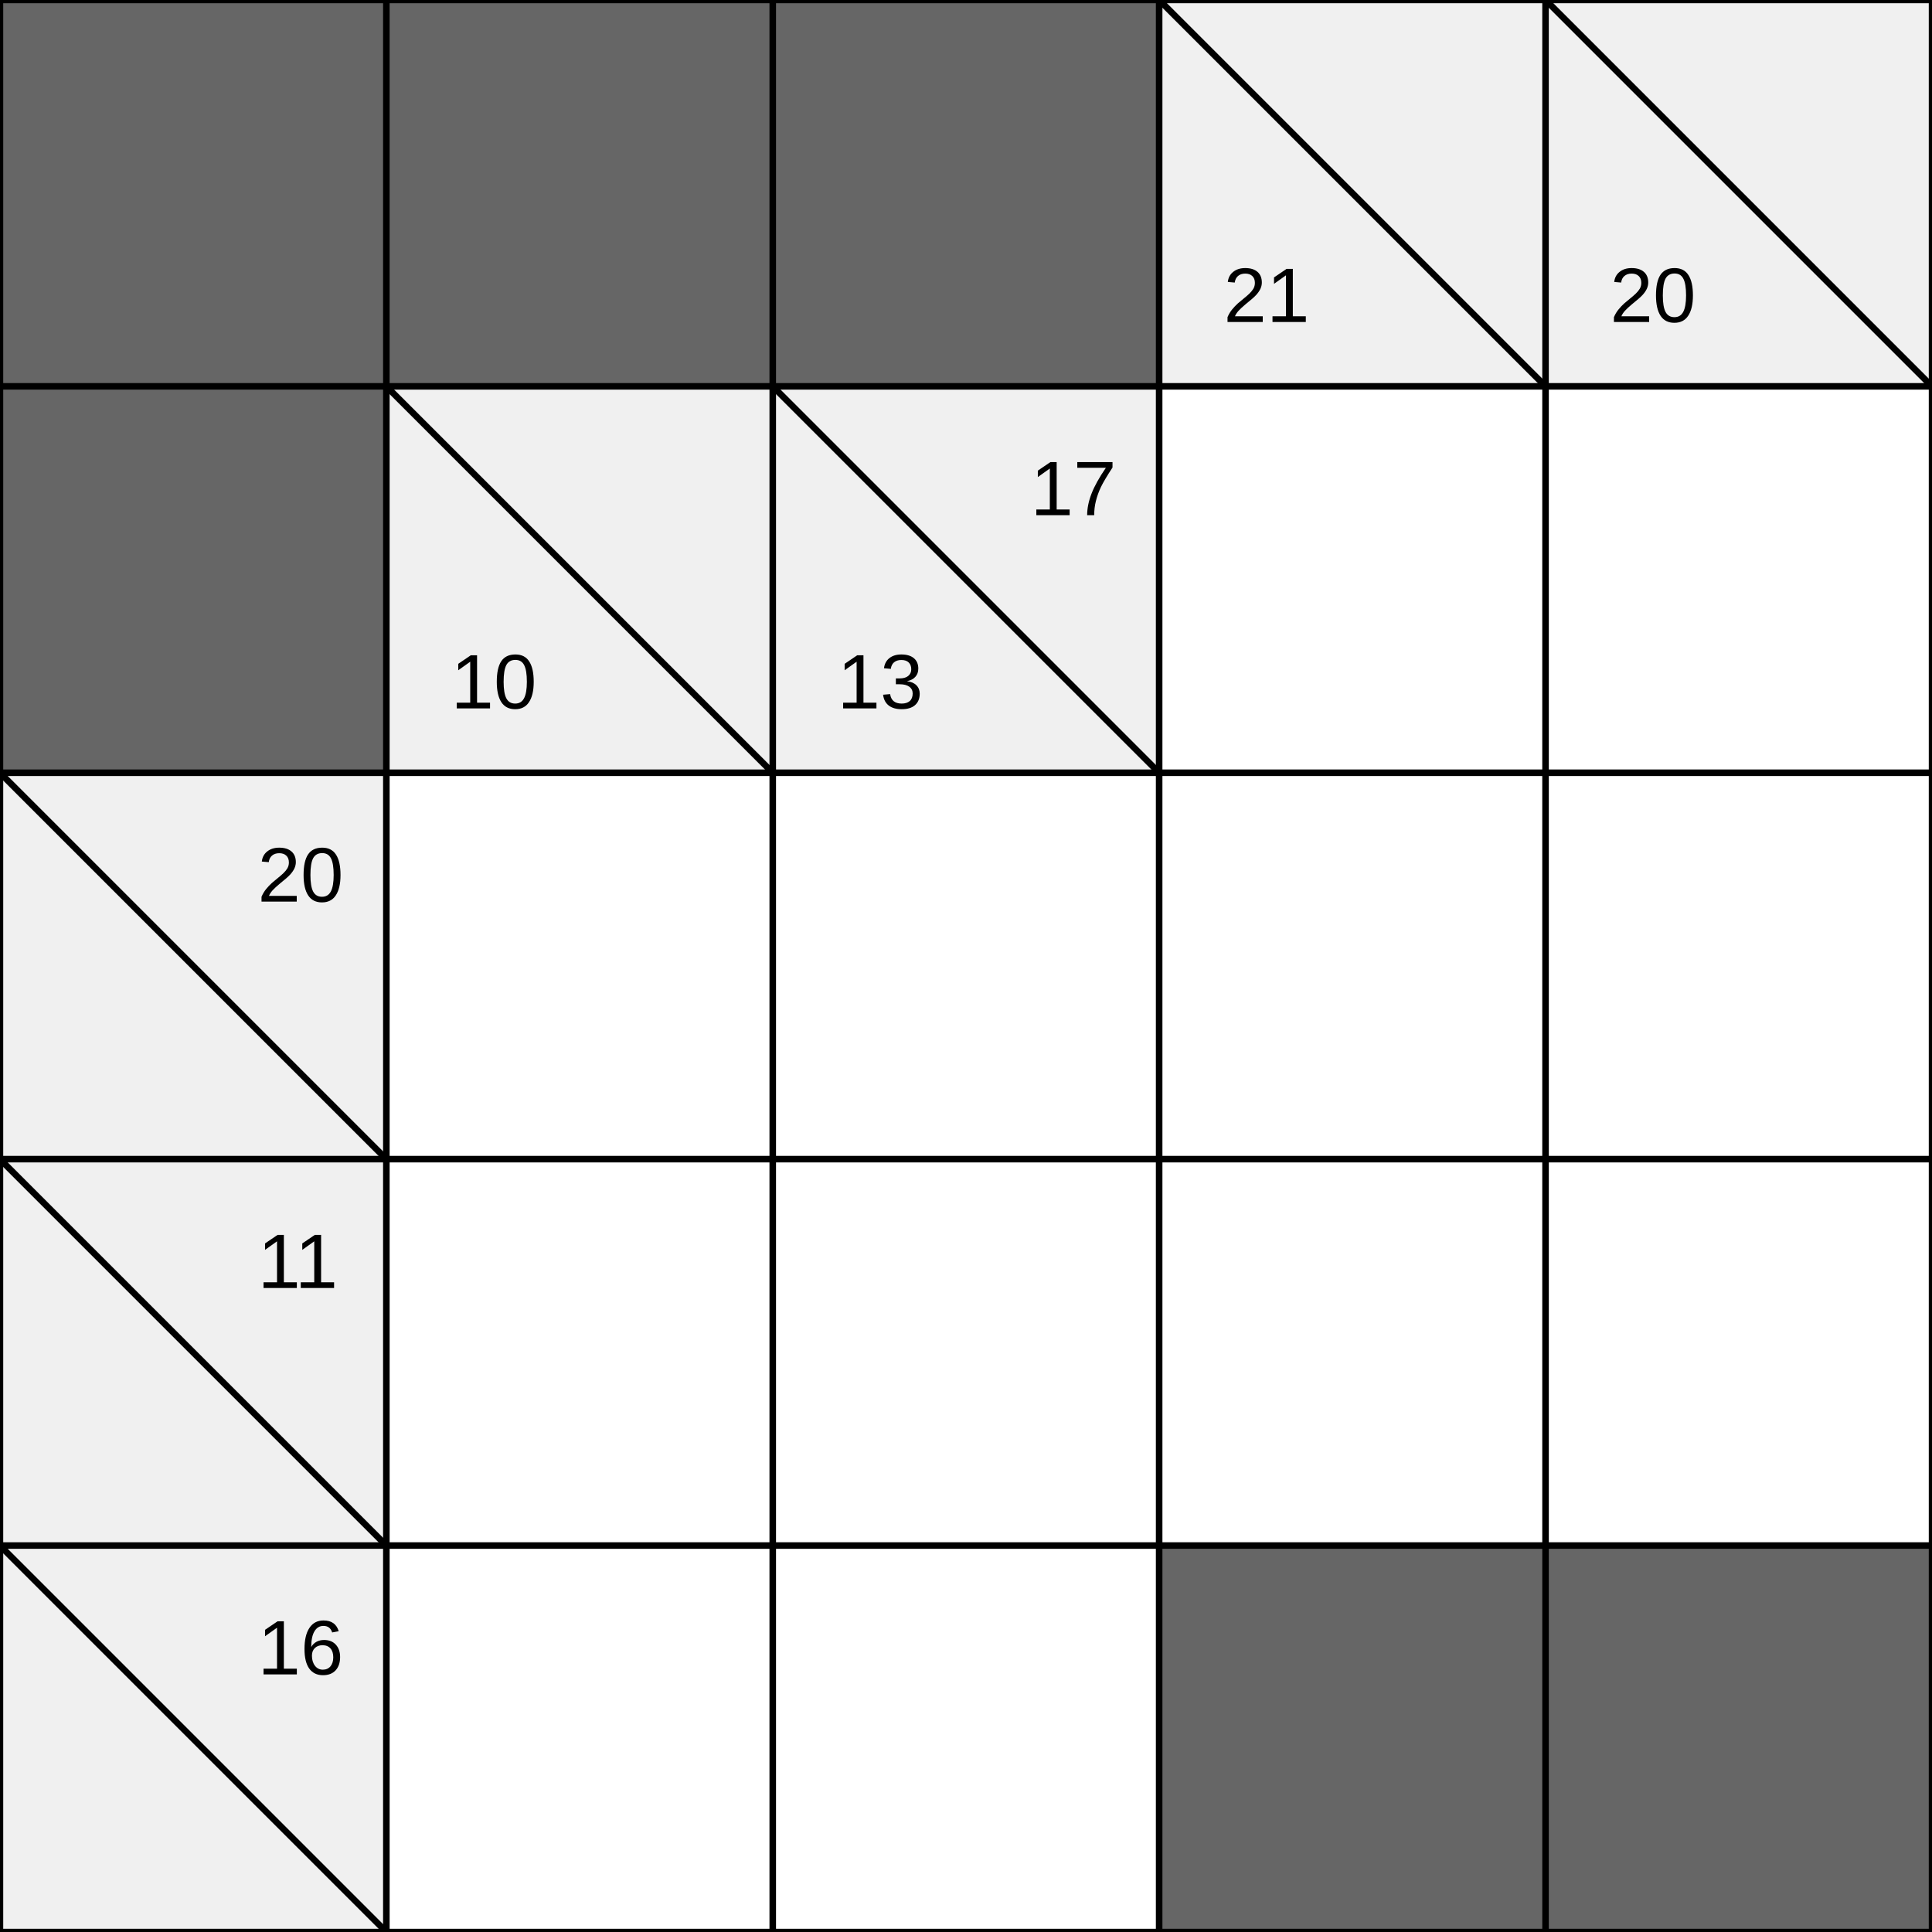
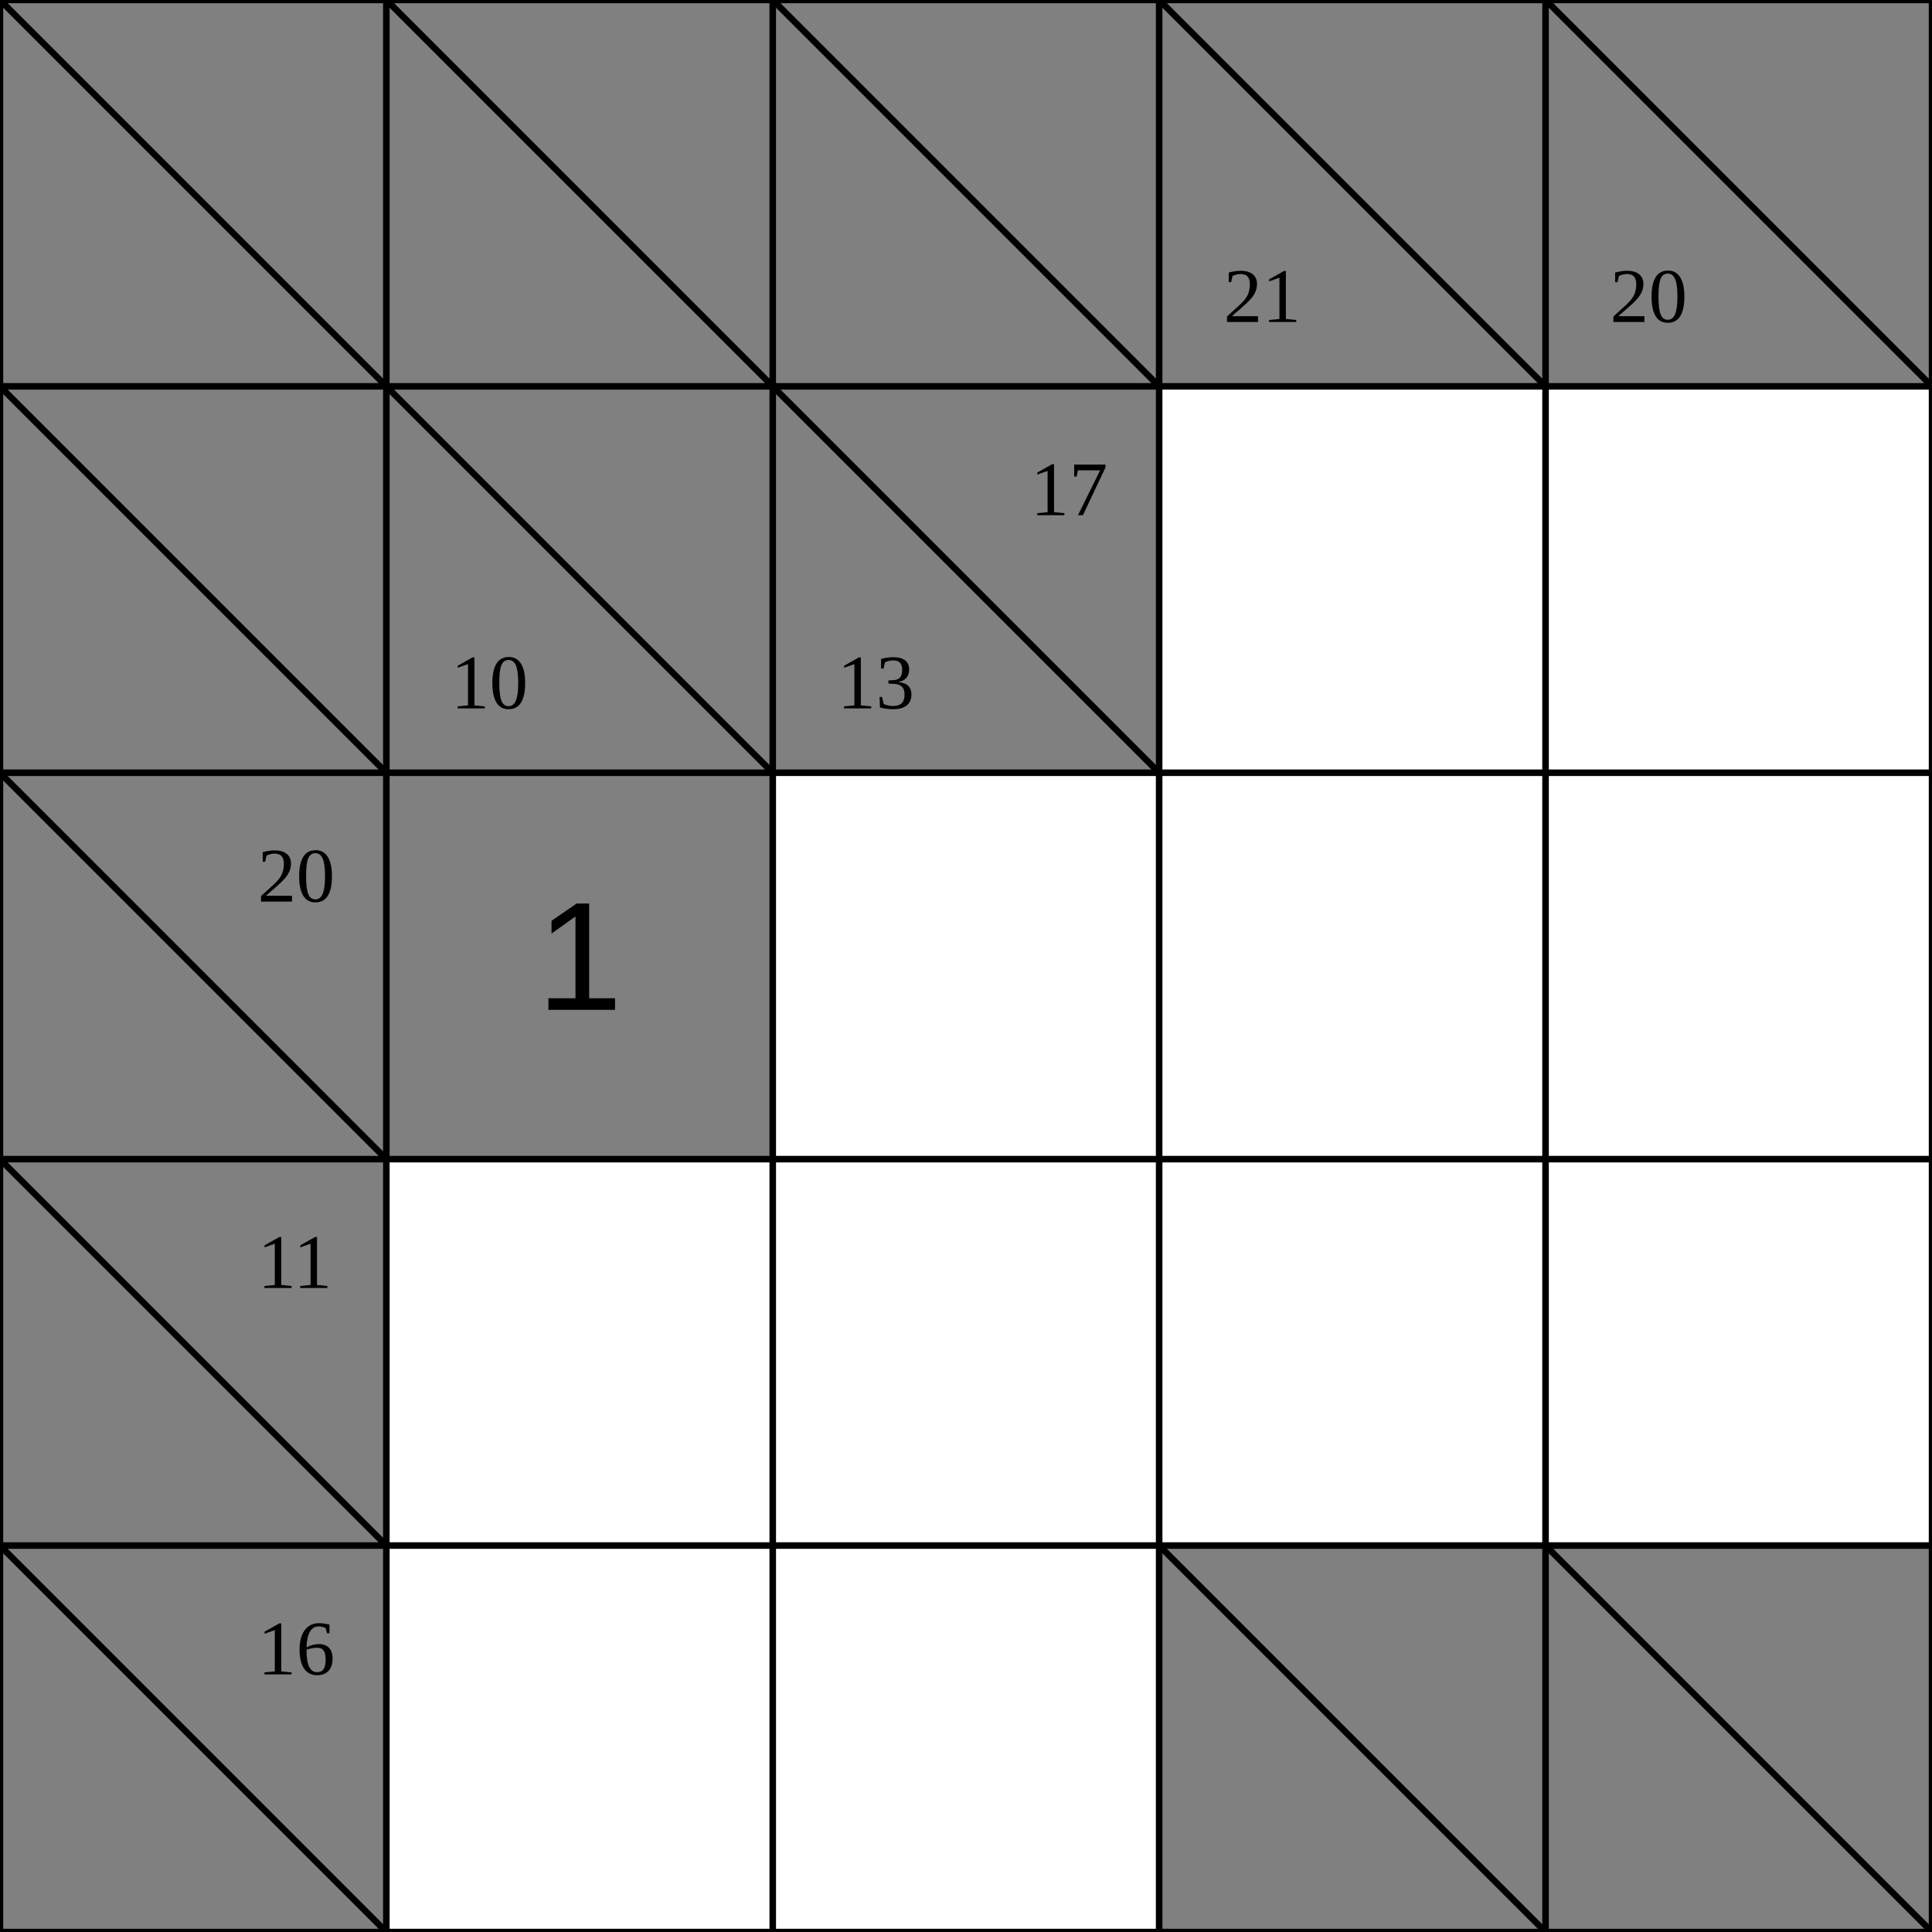
<svg xmlns="http://www.w3.org/2000/svg" viewBox="0 0 300 300" style="background-color: white;">
  <style>
.grid-line { stroke: #000; stroke-width: 1; }
- .wall { fill: #666; stroke: #000; stroke-width: 1; }
- .clue { fill: #f0f0f0; stroke: #000; stroke-width: 1; }
- .clue-text { font-family: Arial; font-size: 12px; fill: #000; }
+ .clue { fill: #808080; stroke: #000; stroke-width: 1; }
+ .blank { fill: #ffffff; stroke: #000; stroke-width: 1; }
+ .clue-text { font-family: Arial,; font-size: 12px; fill: #000; }
.solution { font-family: Arial; font-size: 24px; fill: #000; text-anchor: middle; dominant-baseline: middle; }
</style>
-   <rect x="0" y="0" width="60" height="60" class="wall" />
-   <rect x="0" y="60" width="60" height="60" class="wall" />
+   <rect x="0" y="0" width="60" height="60" class="clue" />
+   <line x1="0" y1="0" x2="60" y2="60" class="grid-line" />
+   <rect x="0" y="60" width="60" height="60" class="clue" />
+   <line x1="0" y1="60" x2="60" y2="120" class="grid-line" />
  <rect x="0" y="120" width="60" height="60" class="clue" />
  <line x1="0" y1="120" x2="60" y2="180" class="grid-line" />
  <text x="40" y="140" class="clue-text">20</text>
  <rect x="0" y="180" width="60" height="60" class="clue" />
  <line x1="0" y1="180" x2="60" y2="240" class="grid-line" />
  <text x="40" y="200" class="clue-text">11</text>
  <rect x="0" y="240" width="60" height="60" class="clue" />
  <line x1="0" y1="240" x2="60" y2="300" class="grid-line" />
  <text x="40" y="260" class="clue-text">16</text>
-   <rect x="60" y="0" width="60" height="60" class="wall" />
+   <rect x="60" y="0" width="60" height="60" class="clue" />
+   <line x1="60" y1="0" x2="120" y2="60" class="grid-line" />
  <rect x="60" y="60" width="60" height="60" class="clue" />
  <line x1="60" y1="60" x2="120" y2="120" class="grid-line" />
  <text x="70" y="110" class="clue-text">10</text>
-   <rect x="60" y="120" width="60" height="60" fill="white" stroke="black" />
-   <rect x="60" y="180" width="60" height="60" fill="white" stroke="black" />
-   <rect x="60" y="240" width="60" height="60" fill="white" stroke="black" />
-   <rect x="120" y="0" width="60" height="60" class="wall" />
+   <rect x="60" y="120" width="60" height="60" class="clue" />
+   <text x="90.0" y="150.0" class="solution">1</text>
+   <rect x="60" y="180" width="60" height="60" class="blank" />
+   <rect x="60" y="240" width="60" height="60" class="blank" />
+   <rect x="120" y="0" width="60" height="60" class="clue" />
+   <line x1="120" y1="0" x2="180" y2="60" class="grid-line" />
  <rect x="120" y="60" width="60" height="60" class="clue" />
  <line x1="120" y1="60" x2="180" y2="120" class="grid-line" />
+   <text x="160" y="80" class="clue-text">17</text>
  <text x="130" y="110" class="clue-text">13</text>
-   <text x="160" y="80" class="clue-text">17</text>
-   <rect x="120" y="120" width="60" height="60" fill="white" stroke="black" />
-   <rect x="120" y="180" width="60" height="60" fill="white" stroke="black" />
-   <rect x="120" y="240" width="60" height="60" fill="white" stroke="black" />
+   <rect x="120" y="120" width="60" height="60" class="blank" />
+   <rect x="120" y="180" width="60" height="60" class="blank" />
+   <rect x="120" y="240" width="60" height="60" class="blank" />
  <rect x="180" y="0" width="60" height="60" class="clue" />
  <line x1="180" y1="0" x2="240" y2="60" class="grid-line" />
  <text x="190" y="50" class="clue-text">21</text>
-   <rect x="180" y="60" width="60" height="60" fill="white" stroke="black" />
-   <rect x="180" y="120" width="60" height="60" fill="white" stroke="black" />
-   <rect x="180" y="180" width="60" height="60" fill="white" stroke="black" />
-   <rect x="180" y="240" width="60" height="60" class="wall" />
+   <rect x="180" y="60" width="60" height="60" class="blank" />
+   <rect x="180" y="120" width="60" height="60" class="blank" />
+   <rect x="180" y="180" width="60" height="60" class="blank" />
+   <rect x="180" y="240" width="60" height="60" class="clue" />
+   <line x1="180" y1="240" x2="240" y2="300" class="grid-line" />
  <rect x="240" y="0" width="60" height="60" class="clue" />
  <line x1="240" y1="0" x2="300" y2="60" class="grid-line" />
  <text x="250" y="50" class="clue-text">20</text>
-   <rect x="240" y="60" width="60" height="60" fill="white" stroke="black" />
-   <rect x="240" y="120" width="60" height="60" fill="white" stroke="black" />
-   <rect x="240" y="180" width="60" height="60" fill="white" stroke="black" />
-   <rect x="240" y="240" width="60" height="60" class="wall" />
+   <rect x="240" y="60" width="60" height="60" class="blank" />
+   <rect x="240" y="120" width="60" height="60" class="blank" />
+   <rect x="240" y="180" width="60" height="60" class="blank" />
+   <rect x="240" y="240" width="60" height="60" class="clue" />
+   <line x1="240" y1="240" x2="300" y2="300" class="grid-line" />
</svg>
